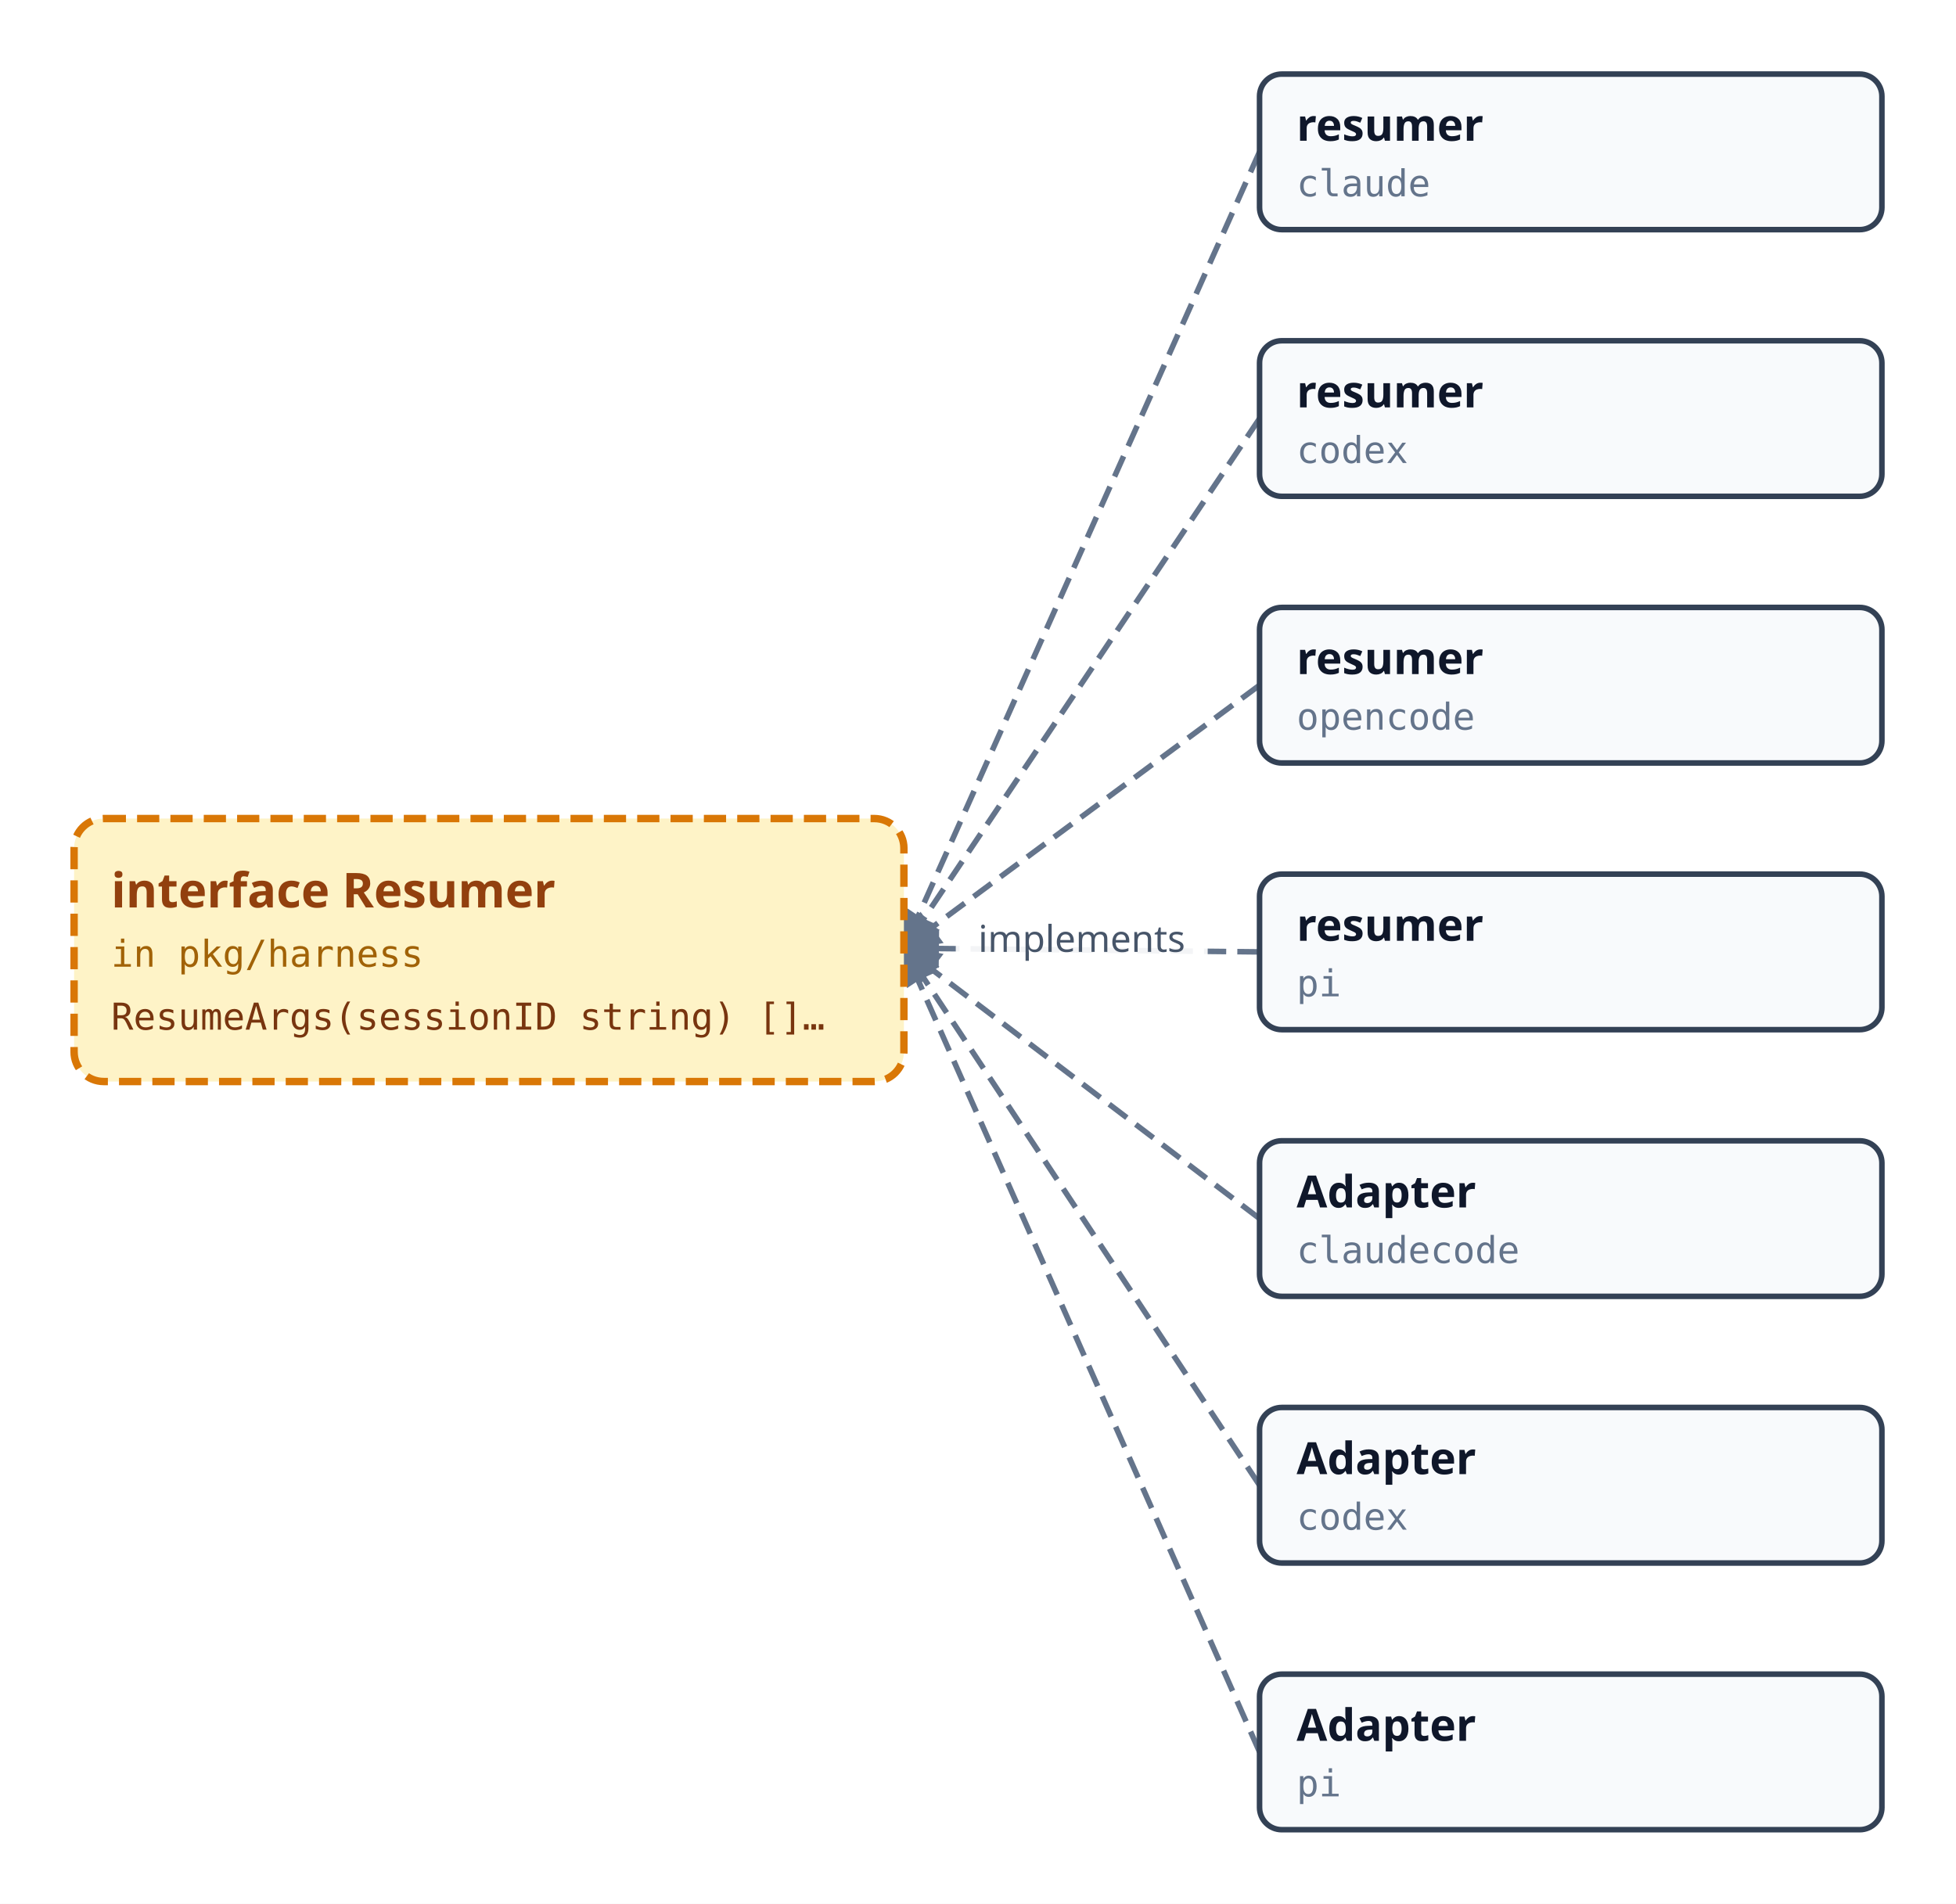
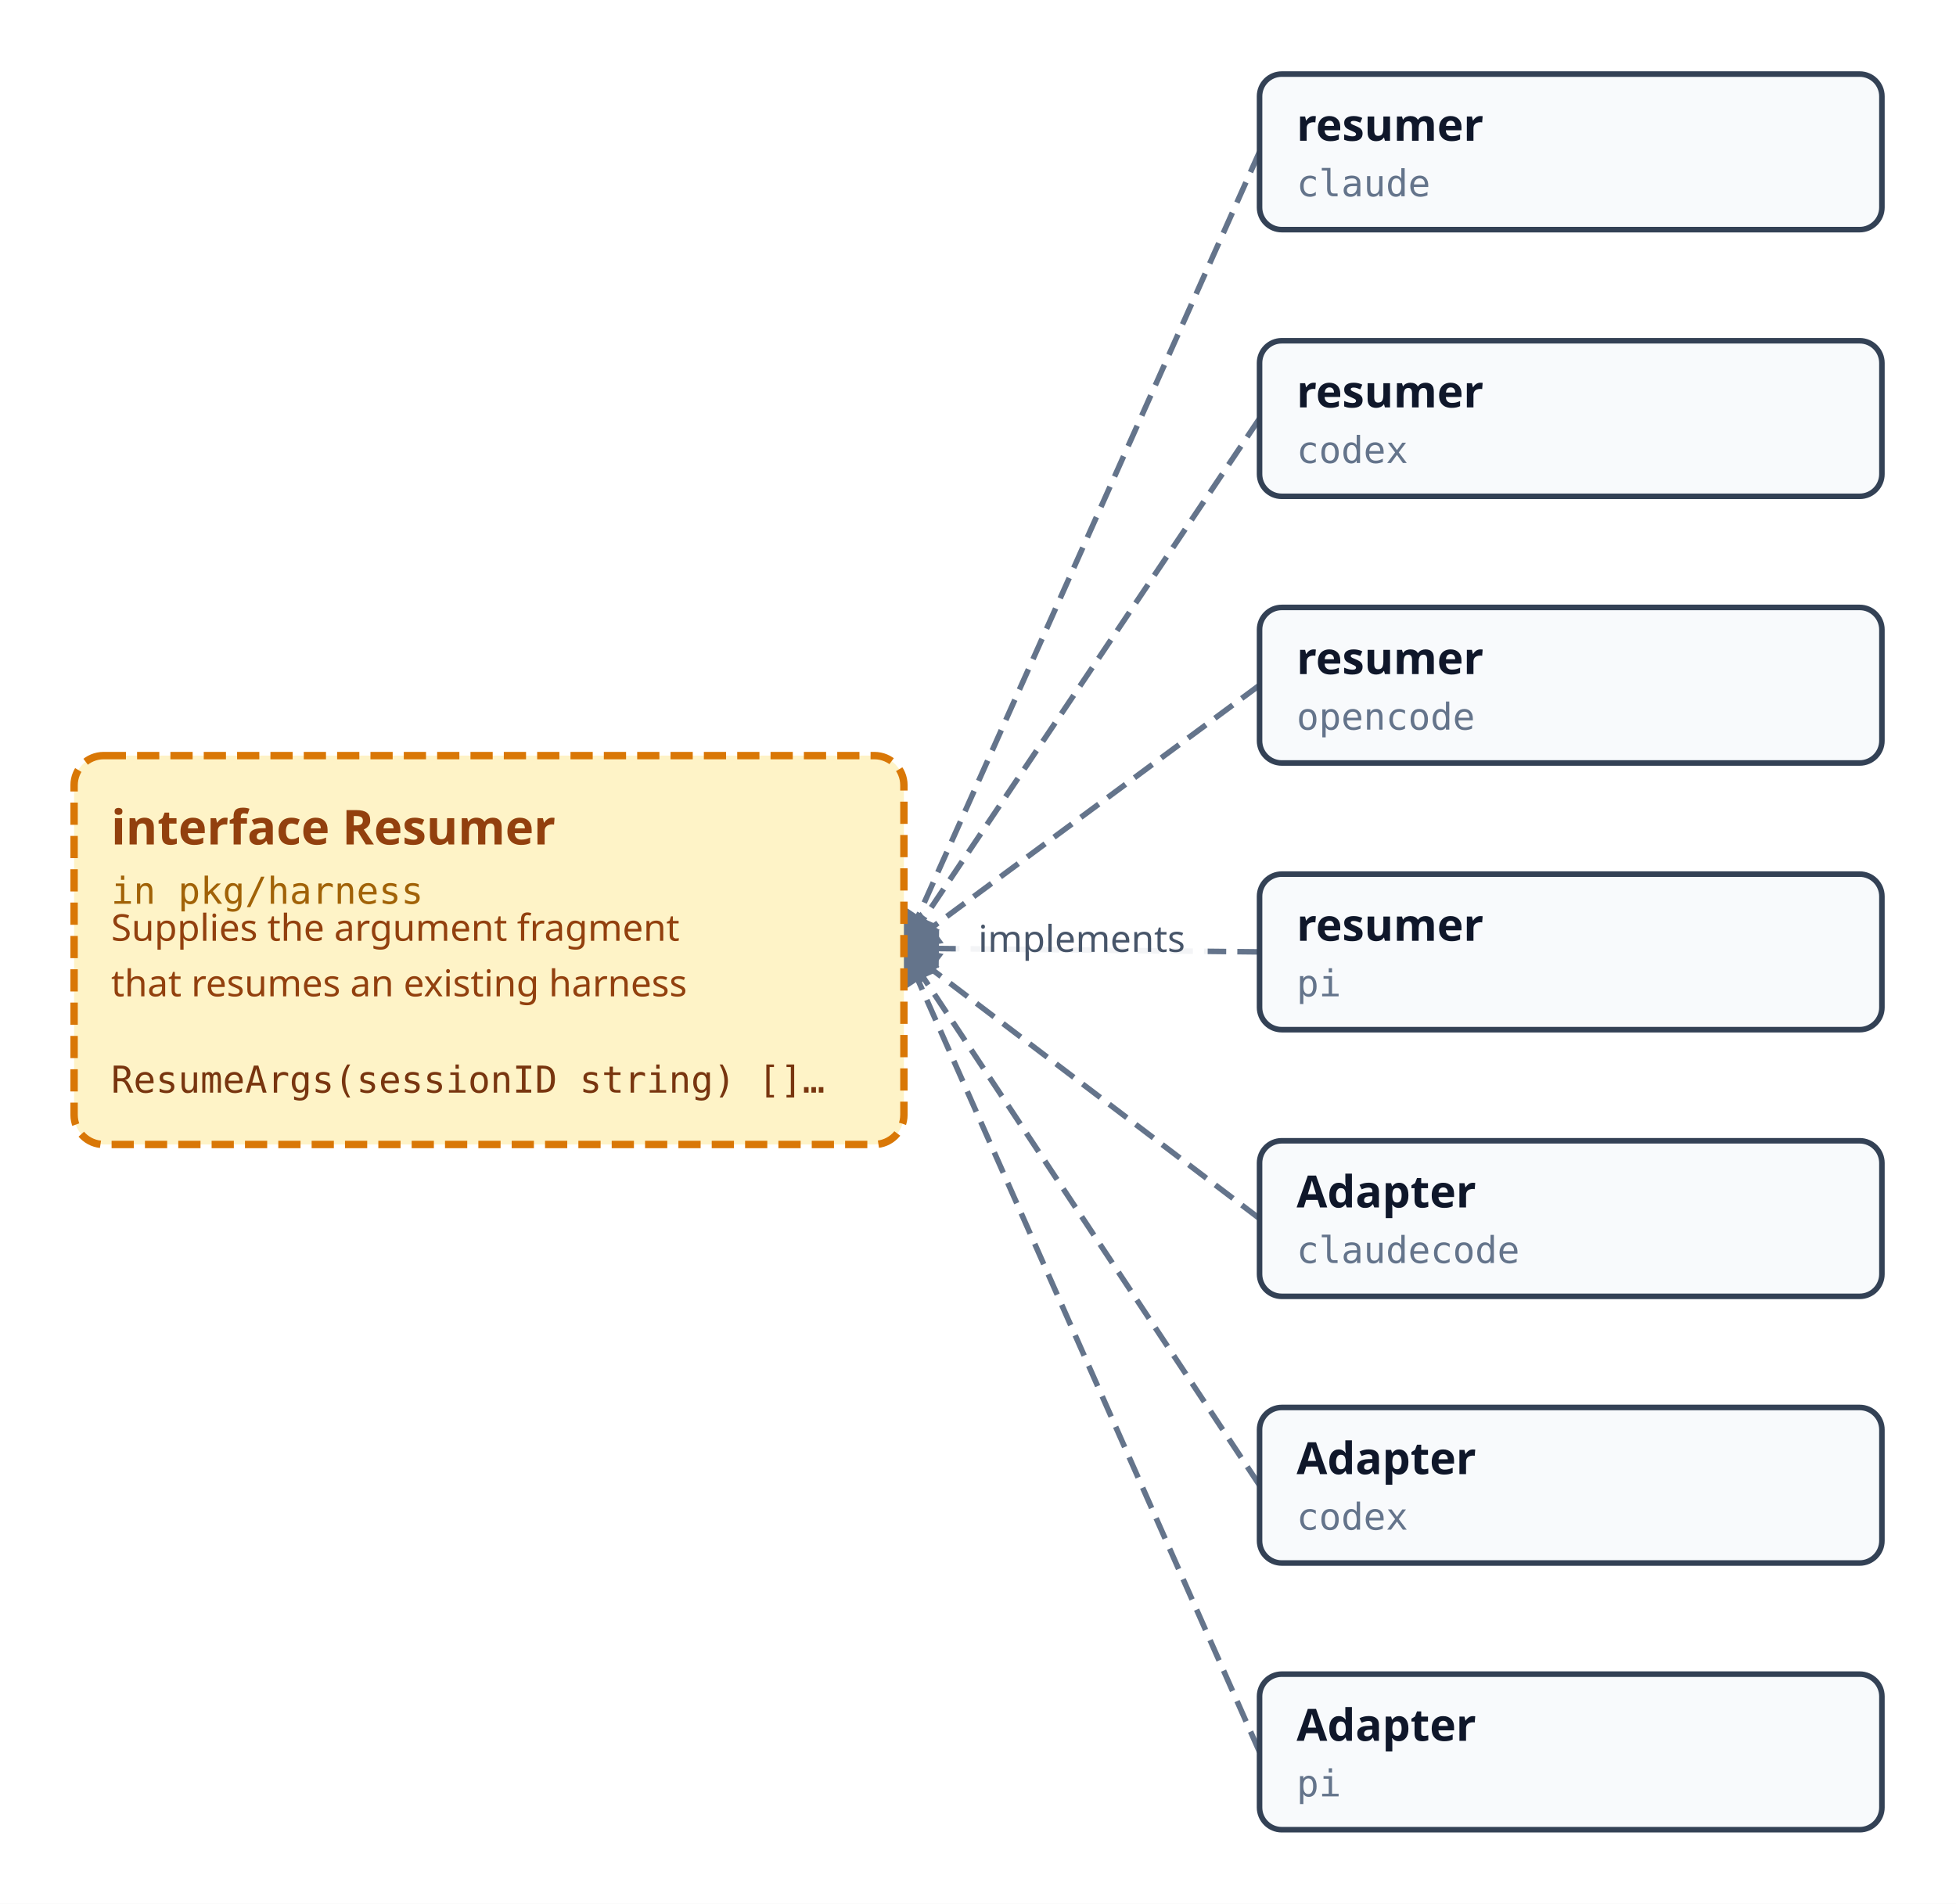
<svg xmlns="http://www.w3.org/2000/svg" width="528" height="514" viewBox="0 0 528 514" font-family="ui-sans-serif, system-ui, sans-serif">
  <defs>
    <marker id="arrow" viewBox="0 0 10 10" refX="9" refY="5" markerWidth="7" markerHeight="7" orient="auto-start-reverse">
      <path d="M0,0 L10,5 L0,10 z" fill="#64748b" />
    </marker>
  </defs>
  <rect width="100%" height="100%" fill="#ffffff" />
  <line x1="340" y1="41" x2="244" y2="256" stroke="#64748b" stroke-width="1.5" stroke-dasharray="6 3" marker-end="url(#arrow)" />
  <g transform="translate(340,20)">
    <rect width="168" height="42" rx="6" fill="#f8fafc" stroke="#334155" stroke-width="1.5" />
    <text x="10" y="18" font-size="12" font-weight="700" fill="#0f172a">resumer</text>
    <text x="10" y="33" font-size="10" font-family="ui-monospace, monospace" fill="#64748b">claude</text>
  </g>
  <line x1="340" y1="113" x2="244" y2="256" stroke="#64748b" stroke-width="1.5" stroke-dasharray="6 3" marker-end="url(#arrow)" />
  <g transform="translate(340,92)">
    <rect width="168" height="42" rx="6" fill="#f8fafc" stroke="#334155" stroke-width="1.5" />
    <text x="10" y="18" font-size="12" font-weight="700" fill="#0f172a">resumer</text>
    <text x="10" y="33" font-size="10" font-family="ui-monospace, monospace" fill="#64748b">codex</text>
  </g>
  <line x1="340" y1="185" x2="244" y2="256" stroke="#64748b" stroke-width="1.5" stroke-dasharray="6 3" marker-end="url(#arrow)" />
  <g transform="translate(340,164)">
    <rect width="168" height="42" rx="6" fill="#f8fafc" stroke="#334155" stroke-width="1.5" />
    <text x="10" y="18" font-size="12" font-weight="700" fill="#0f172a">resumer</text>
    <text x="10" y="33" font-size="10" font-family="ui-monospace, monospace" fill="#64748b">opencode</text>
  </g>
  <line x1="340" y1="257" x2="244" y2="256" stroke="#64748b" stroke-width="1.5" stroke-dasharray="6 3" marker-end="url(#arrow)" />
  <g transform="translate(340,236)">
    <rect width="168" height="42" rx="6" fill="#f8fafc" stroke="#334155" stroke-width="1.5" />
    <text x="10" y="18" font-size="12" font-weight="700" fill="#0f172a">resumer</text>
    <text x="10" y="33" font-size="10" font-family="ui-monospace, monospace" fill="#64748b">pi</text>
  </g>
  <line x1="340" y1="329" x2="244" y2="256" stroke="#64748b" stroke-width="1.5" stroke-dasharray="6 3" marker-end="url(#arrow)" />
  <g transform="translate(340,308)">
    <rect width="168" height="42" rx="6" fill="#f8fafc" stroke="#334155" stroke-width="1.5" />
    <text x="10" y="18" font-size="12" font-weight="700" fill="#0f172a">Adapter</text>
    <text x="10" y="33" font-size="10" font-family="ui-monospace, monospace" fill="#64748b">claudecode</text>
  </g>
  <line x1="340" y1="401" x2="244" y2="256" stroke="#64748b" stroke-width="1.5" stroke-dasharray="6 3" marker-end="url(#arrow)" />
  <g transform="translate(340,380)">
    <rect width="168" height="42" rx="6" fill="#f8fafc" stroke="#334155" stroke-width="1.5" />
    <text x="10" y="18" font-size="12" font-weight="700" fill="#0f172a">Adapter</text>
    <text x="10" y="33" font-size="10" font-family="ui-monospace, monospace" fill="#64748b">codex</text>
  </g>
  <line x1="340" y1="473" x2="244" y2="256" stroke="#64748b" stroke-width="1.5" stroke-dasharray="6 3" marker-end="url(#arrow)" />
  <g transform="translate(340,452)">
    <rect width="168" height="42" rx="6" fill="#f8fafc" stroke="#334155" stroke-width="1.5" />
    <text x="10" y="18" font-size="12" font-weight="700" fill="#0f172a">Adapter</text>
    <text x="10" y="33" font-size="10" font-family="ui-monospace, monospace" fill="#64748b">pi</text>
  </g>
  <rect x="258" y="246" width="68" height="15" rx="3" fill="#ffffff" opacity="0.92" />
  <text x="292" y="257" font-size="10" fill="#475569" text-anchor="middle">implements</text>
-   <g transform="translate(20,221)">
-     <rect width="224" height="71" rx="8" fill="#fef3c7" stroke="#d97706" stroke-width="2" stroke-dasharray="6 3" />
+   <g transform="translate(20,204)">
+     <rect width="224" height="105" rx="8" fill="#fef3c7" stroke="#d97706" stroke-width="2" stroke-dasharray="6 3" />
    <text x="10" y="24" font-size="13" font-weight="700" fill="#92400e">interface Resumer</text>
    <text x="10" y="40" font-size="10" font-family="ui-monospace, monospace" fill="#a16207">in pkg/harness</text>
-     <text x="10" y="57" font-size="10" font-family="ui-monospace, monospace" fill="#78350f">ResumeArgs(sessionID string) []…</text>
+     <text x="10" y="50" font-size="10" fill="#92400e">Supplies the argument fragment</text>
+     <text x="10" y="65" font-size="10" fill="#92400e">that resumes an existing harness</text>
+     <text x="10" y="91" font-size="10" font-family="ui-monospace, monospace" fill="#78350f">ResumeArgs(sessionID string) []…</text>
  </g>
</svg>
